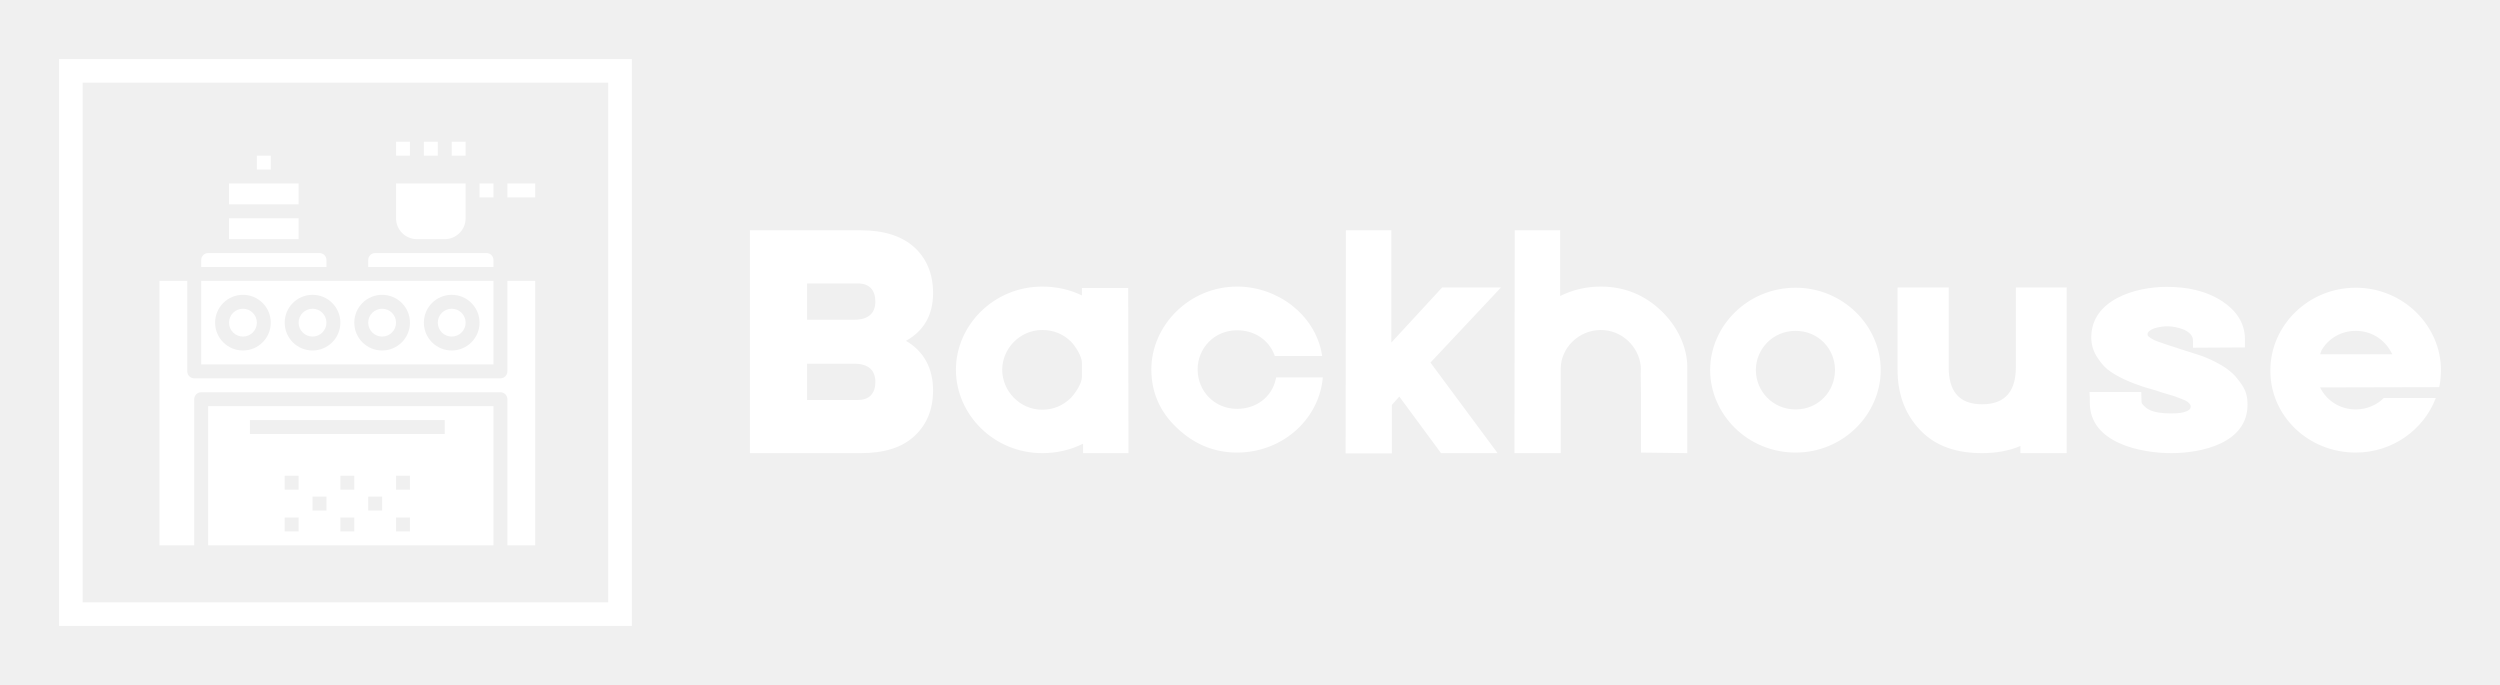
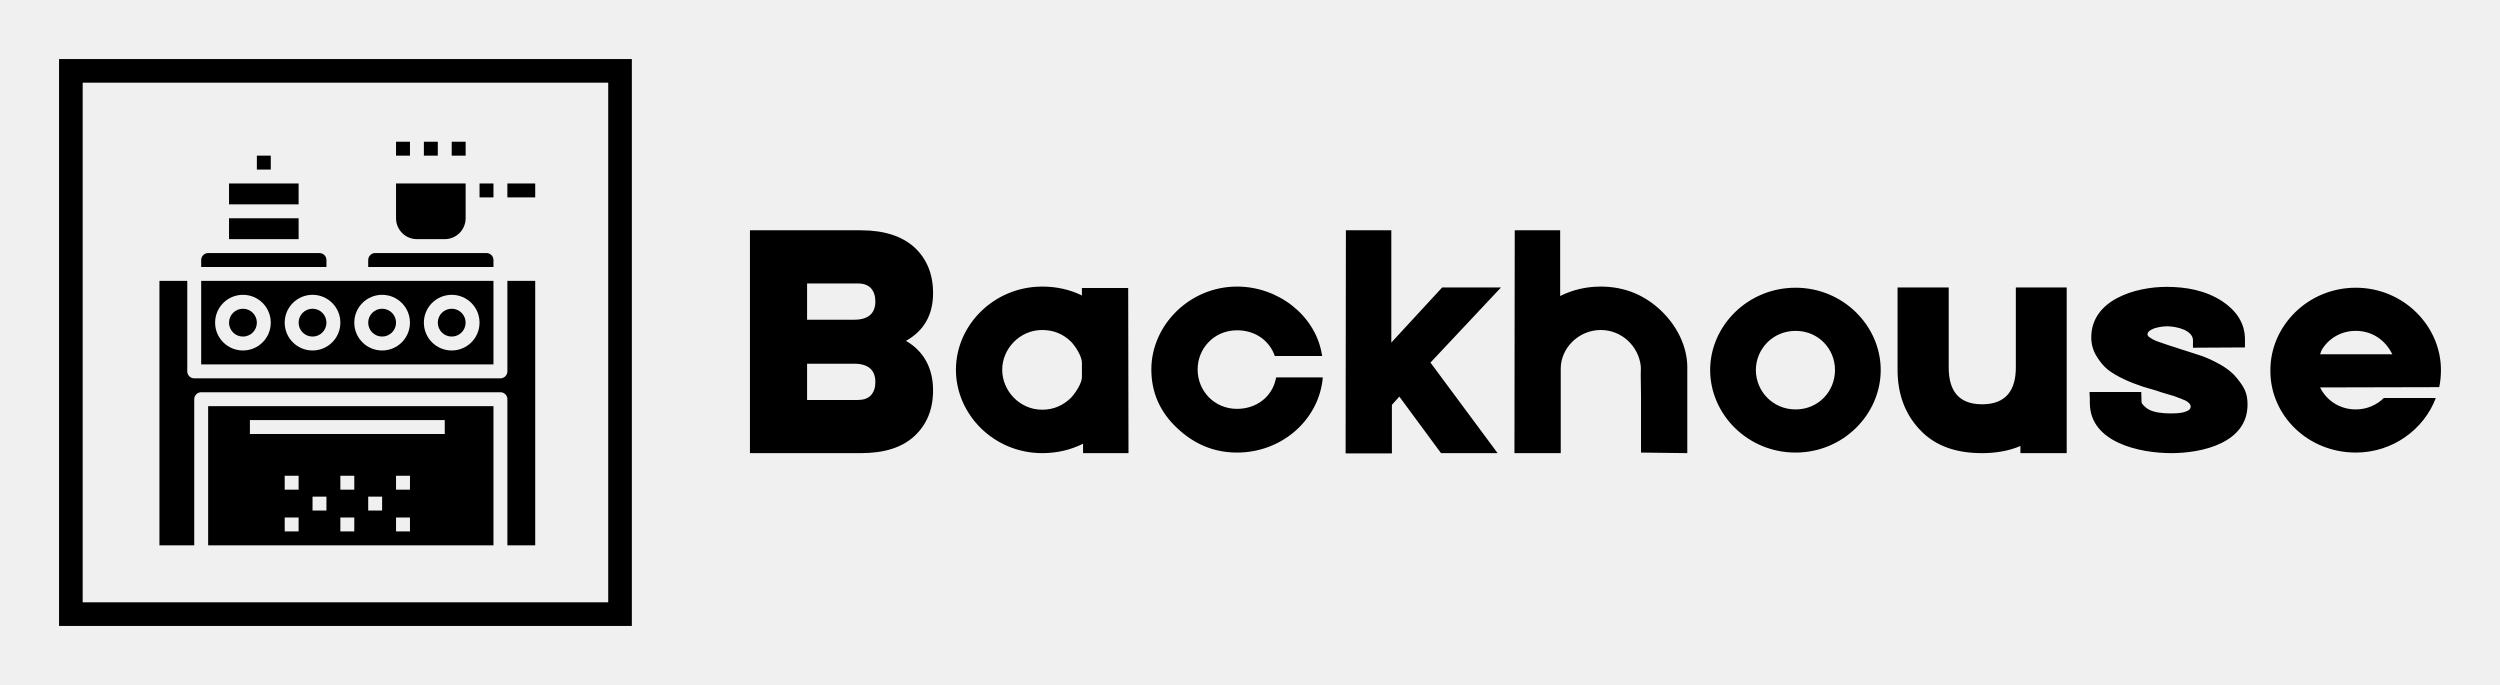
<svg xmlns="http://www.w3.org/2000/svg" version="1.1" width="3148.749" height="862.745" viewBox="0 0 3148.749 862.745">
  <g transform="scale(7.437458) translate(10, 10)">
    <defs id="SvgjsDefs10299" />
-     <g id="SvgjsG10300" featureKey="symbolGroupContainer" transform="matrix(1,0,0,1,0,0)" fill="#fff">
+     <g id="SvgjsG10300" featureKey="symbolGroupContainer" transform="matrix(1,0,0,1,0,0)" fill="#000">
      <path fill-rule="nonzero" d="             M0,0             H97             V96             H0,0             z             M4,4             v88             h89             v-88             z     " />
    </g>
-     <g id="SvgjsG10301" featureKey="symbolFeature-0" transform="matrix(1.178451,0,0,1.178451,11.10774,11.6431)" fill="#fff">
+     <g id="SvgjsG10301" featureKey="symbolFeature-0" transform="matrix(1.178451,0,0,1.178451,11.10774,11.6431)" fill="#000">
      <g>
        <circle cx="17" cy="28" r="2" />
        <path d="M53,22H11V34H53ZM17,32a4,4,0,1,1,4-4A4,4,0,0,1,17,32Zm10,0a4,4,0,1,1,4-4A4,4,0,0,1,27,32Zm10,0a4,4,0,1,1,4-4A4,4,0,0,1,37,32Zm10,0a4,4,0,1,1,4-4A4,4,0,0,1,47,32Z" />
        <circle cx="47" cy="28" r="2" />
        <rect x="15" y="13" width="10" height="3" />
        <circle cx="27" cy="28" r="2" />
        <path d="M29,19a1,1,0,0,0-1-1H12a1,1,0,0,0-1,1v1H29Z" />
        <path d="M42,16h4a3,3,0,0,0,3-3V8H39v5A3,3,0,0,0,42,16Z" />
        <polygon points="25 8 22 8 18 8 15 8 15 11 25 11 25 8" />
        <rect x="51" y="8" width="2" height="2" />
        <rect x="19" y="4" width="2" height="2" />
        <path d="M53,19a1,1,0,0,0-1-1H36a1,1,0,0,0-1,1v1H53Z" />
        <circle cx="37" cy="28" r="2" />
        <path d="M12,60H53V40H12Zm13-2H23V56h2Zm0-6H23V50h2Zm4,3H27V53h2Zm4,3H31V56h2Zm0-6H31V50h2Zm4,3H35V53h2Zm4,3H39V56h2Zm0-6H39V50h2ZM18,42H46v2H18Z" />
        <rect x="55" y="8" width="4" height="2" />
        <path d="M55,35a1,1,0,0,1-1,1H10a1,1,0,0,1-1-1V22H5V60h5V39a1,1,0,0,1,1-1H54a1,1,0,0,1,1,1V60h4V22H55Z" />
        <rect x="39" y="2" width="2" height="2" />
        <rect x="43" y="2" width="2" height="2" />
        <rect x="47" y="2" width="2" height="2" />
      </g>
    </g>
-     <g id="SvgjsG10302" featureKey="nameFeature-0" transform="matrix(1.20951,0,0,1.20951,115.0648,18.35631)" fill="#fff">
+     <g id="SvgjsG10302" featureKey="nameFeature-0" transform="matrix(1.20951,0,0,1.20951,115.0648,18.35631)" fill="#000">
      <path d="M1.6 40 l0 -31.2 l15.52 0 c3.24 0 5.76 0.8 7.52 2.4 c1.72 1.6 2.6 3.72 2.6 6.4 c0 3.04 -1.28 5.28 -3.8 6.68 c2.52 1.44 3.8 3.88 3.8 6.92 c0 2.68 -0.88 4.8 -2.6 6.4 c-1.76 1.64 -4.28 2.4 -7.52 2.4 l-15.52 0 z M9.6 21.32 l6.6 0 c1.96 0 2.96 -0.88 2.96 -2.56 c0 -0.76 -0.2 -1.4 -0.64 -1.88 c-0.44 -0.44 -1.04 -0.64 -1.88 -0.64 l-7.04 0 l0 5.08 z M9.6 32.56 l7.04 0 c0.84 0 1.44 -0.2 1.88 -0.64 c0.44 -0.48 0.64 -1.08 0.64 -1.88 c0 -1.68 -1 -2.56 -2.96 -2.56 l-6.6 0 l0 5.08 z M30.44 28.32 c0 6.28 5.32 11.68 12.08 11.68 c2.04 0 3.96 -0.44 5.72 -1.32 l0 1.32 l6.36 0 l-0.04 -23.12 l-6.48 0 l0 1.04 c-1.72 -0.84 -3.6 -1.24 -5.56 -1.24 c-6.76 0 -12.08 5.4 -12.08 11.64 z M46.52 32.28 c-1.08 1.04 -2.4 1.64 -4 1.64 c-3.16 0 -5.6 -2.64 -5.6 -5.6 c0 -2.92 2.44 -5.56 5.6 -5.56 c1.6 0 2.92 0.56 4 1.6 c0.68 0.68 1.56 2.12 1.56 2.96 l0 2.04 c0 0.84 -0.88 2.2 -1.56 2.92 z M61.4 36.48 c2.32 2.2 5.08 3.44 8.4 3.44 c6.16 0 11.24 -4.4 11.96 -10.08 l0.04 -0.44 l-6.52 0 l-0.08 0.32 c-0.56 2.44 -2.72 4.08 -5.4 4.08 c-3.2 0 -5.52 -2.52 -5.52 -5.52 c0 -2.96 2.32 -5.48 5.52 -5.48 c2.4 0 4.36 1.28 5.2 3.36 l0.08 0.24 l6.64 0 l-0.08 -0.44 c-1 -5.32 -6.12 -9.28 -11.84 -9.28 c-6.68 0 -12 5.44 -12 11.6 c0 3.2 1.2 5.96 3.6 8.2 z  M85 40.04 l6.48 0 l0 -6.8 l1.04 -1.16 l5.84 7.92 l7.92 0 l-9.4 -12.68 l9.88 -10.52 l-8.24 0 l-7.12 7.72 l0 -15.72 l-6.36 0 z M108.68 9.16 c0 10 -0.04 20.48 -0.04 30.48 l0 0.36 l6.48 0 l0 -11.84 c0 -2.88 2.52 -5.4 5.6 -5.4 c2.96 0 5.28 2.28 5.6 5 c0.04 0.4 0 0.84 0 1.24 l0.04 2.92 l0 8 l6.48 0.08 l0 -12.04 c0 -2.92 -1.48 -5.8 -3.6 -7.84 c-2.32 -2.24 -5.16 -3.44 -8.52 -3.44 c-2 0 -3.92 0.44 -5.68 1.32 l0 -9.2 l-6.36 0 l0 0.36 z M136.04 28.36 c0 6.2 5.24 11.56 11.96 11.56 c6.68 0 11.92 -5.36 11.92 -11.56 c0 -6.16 -5.24 -11.52 -11.92 -11.52 c-6.72 0 -11.96 5.36 -11.96 11.52 z M153.52 28.36 c0 3 -2.32 5.52 -5.52 5.52 s-5.56 -2.56 -5.56 -5.52 c0 -2.92 2.36 -5.48 5.56 -5.48 s5.52 2.52 5.52 5.48 z M165.4 36.72 c2.28 2.44 5.36 3.28 8.72 3.28 c1.8 0 3.68 -0.28 5.36 -1 l0 1 l6.48 0 l0 -23.2 l-7.12 0 l0 11.2 c0 3.12 -1.32 5.16 -4.72 5.16 c-3.44 0 -4.68 -2.08 -4.68 -5.16 l0 -11.2 l-7.16 0 l0 11.56 c0 3.08 0.88 6 3.12 8.36 z M189.2 32.96 c0 5.6 7.08 7.04 11.4 7.04 c4.28 0 10.68 -1.4 10.68 -6.8 c0 -1.64 -0.48 -2.44 -1.44 -3.64 c-0.8 -1.04 -2 -1.8 -3.12 -2.36 c-0.84 -0.44 -1.76 -0.8 -2.68 -1.08 c-0.92 -0.32 -1.84 -0.56 -2.72 -0.88 c-0.48 -0.16 -1.08 -0.32 -1.72 -0.56 c-0.6 -0.2 -1.2 -0.4 -1.56 -0.6 c-0.2 -0.12 -0.4 -0.24 -0.56 -0.36 s-0.2 -0.24 -0.2 -0.36 c0 -0.32 0.32 -0.6 0.96 -0.84 c0.64 -0.2 1.36 -0.28 1.8 -0.28 c0.68 0 1.6 0.16 2.36 0.48 c0.76 0.36 1.24 0.84 1.24 1.48 l0 1.04 l7.28 -0.04 l0 -1.12 c0 -2.36 -1.28 -4.08 -3.2 -5.36 c-2.36 -1.52 -5.04 -2 -7.8 -2 c-4.32 0 -10.52 1.8 -10.52 7.08 c0 0.92 0.24 1.8 0.72 2.6 c0.4 0.64 0.92 1.36 1.56 1.88 c1.32 1.04 3.32 1.88 4.92 2.4 c0.84 0.28 1.76 0.48 2.6 0.8 c0.48 0.16 1.12 0.32 1.76 0.52 c0.64 0.24 1.2 0.44 1.64 0.64 c0.44 0.24 0.72 0.52 0.72 0.84 c0 0.36 -0.28 0.6 -1 0.8 c-0.64 0.16 -1.4 0.16 -1.84 0.16 c-1 0 -2.28 -0.12 -3.04 -0.56 c-0.24 -0.12 -0.48 -0.32 -0.68 -0.52 s-0.32 -0.36 -0.32 -0.52 l-0.04 -1.4 l-7.24 0 l0 0.16 c0.04 0.44 0.04 0.88 0.04 1.36 z M214.48 28.36 c0 -6.16 5.24 -11.52 11.96 -11.52 c6.68 0 11.92 5.36 11.92 11.52 c0 0.84 -0.08 1.64 -0.24 2.4 l-16.68 0.04 c0.88 1.8 2.72 3.08 5 3.08 c1.56 0 2.96 -0.64 3.92 -1.6 l7.28 0 c-1.64 4.36 -6 7.64 -11.2 7.64 c-6.72 0 -11.96 -5.2 -11.96 -11.4 l0 -0.16 z M221.64 25.6 l-0.2 0.56 l10.12 0 l-0.32 -0.56 c-0.96 -1.6 -2.68 -2.72 -4.8 -2.72 s-3.88 1.12 -4.8 2.72 z" />
    </g>
  </g>
</svg>
